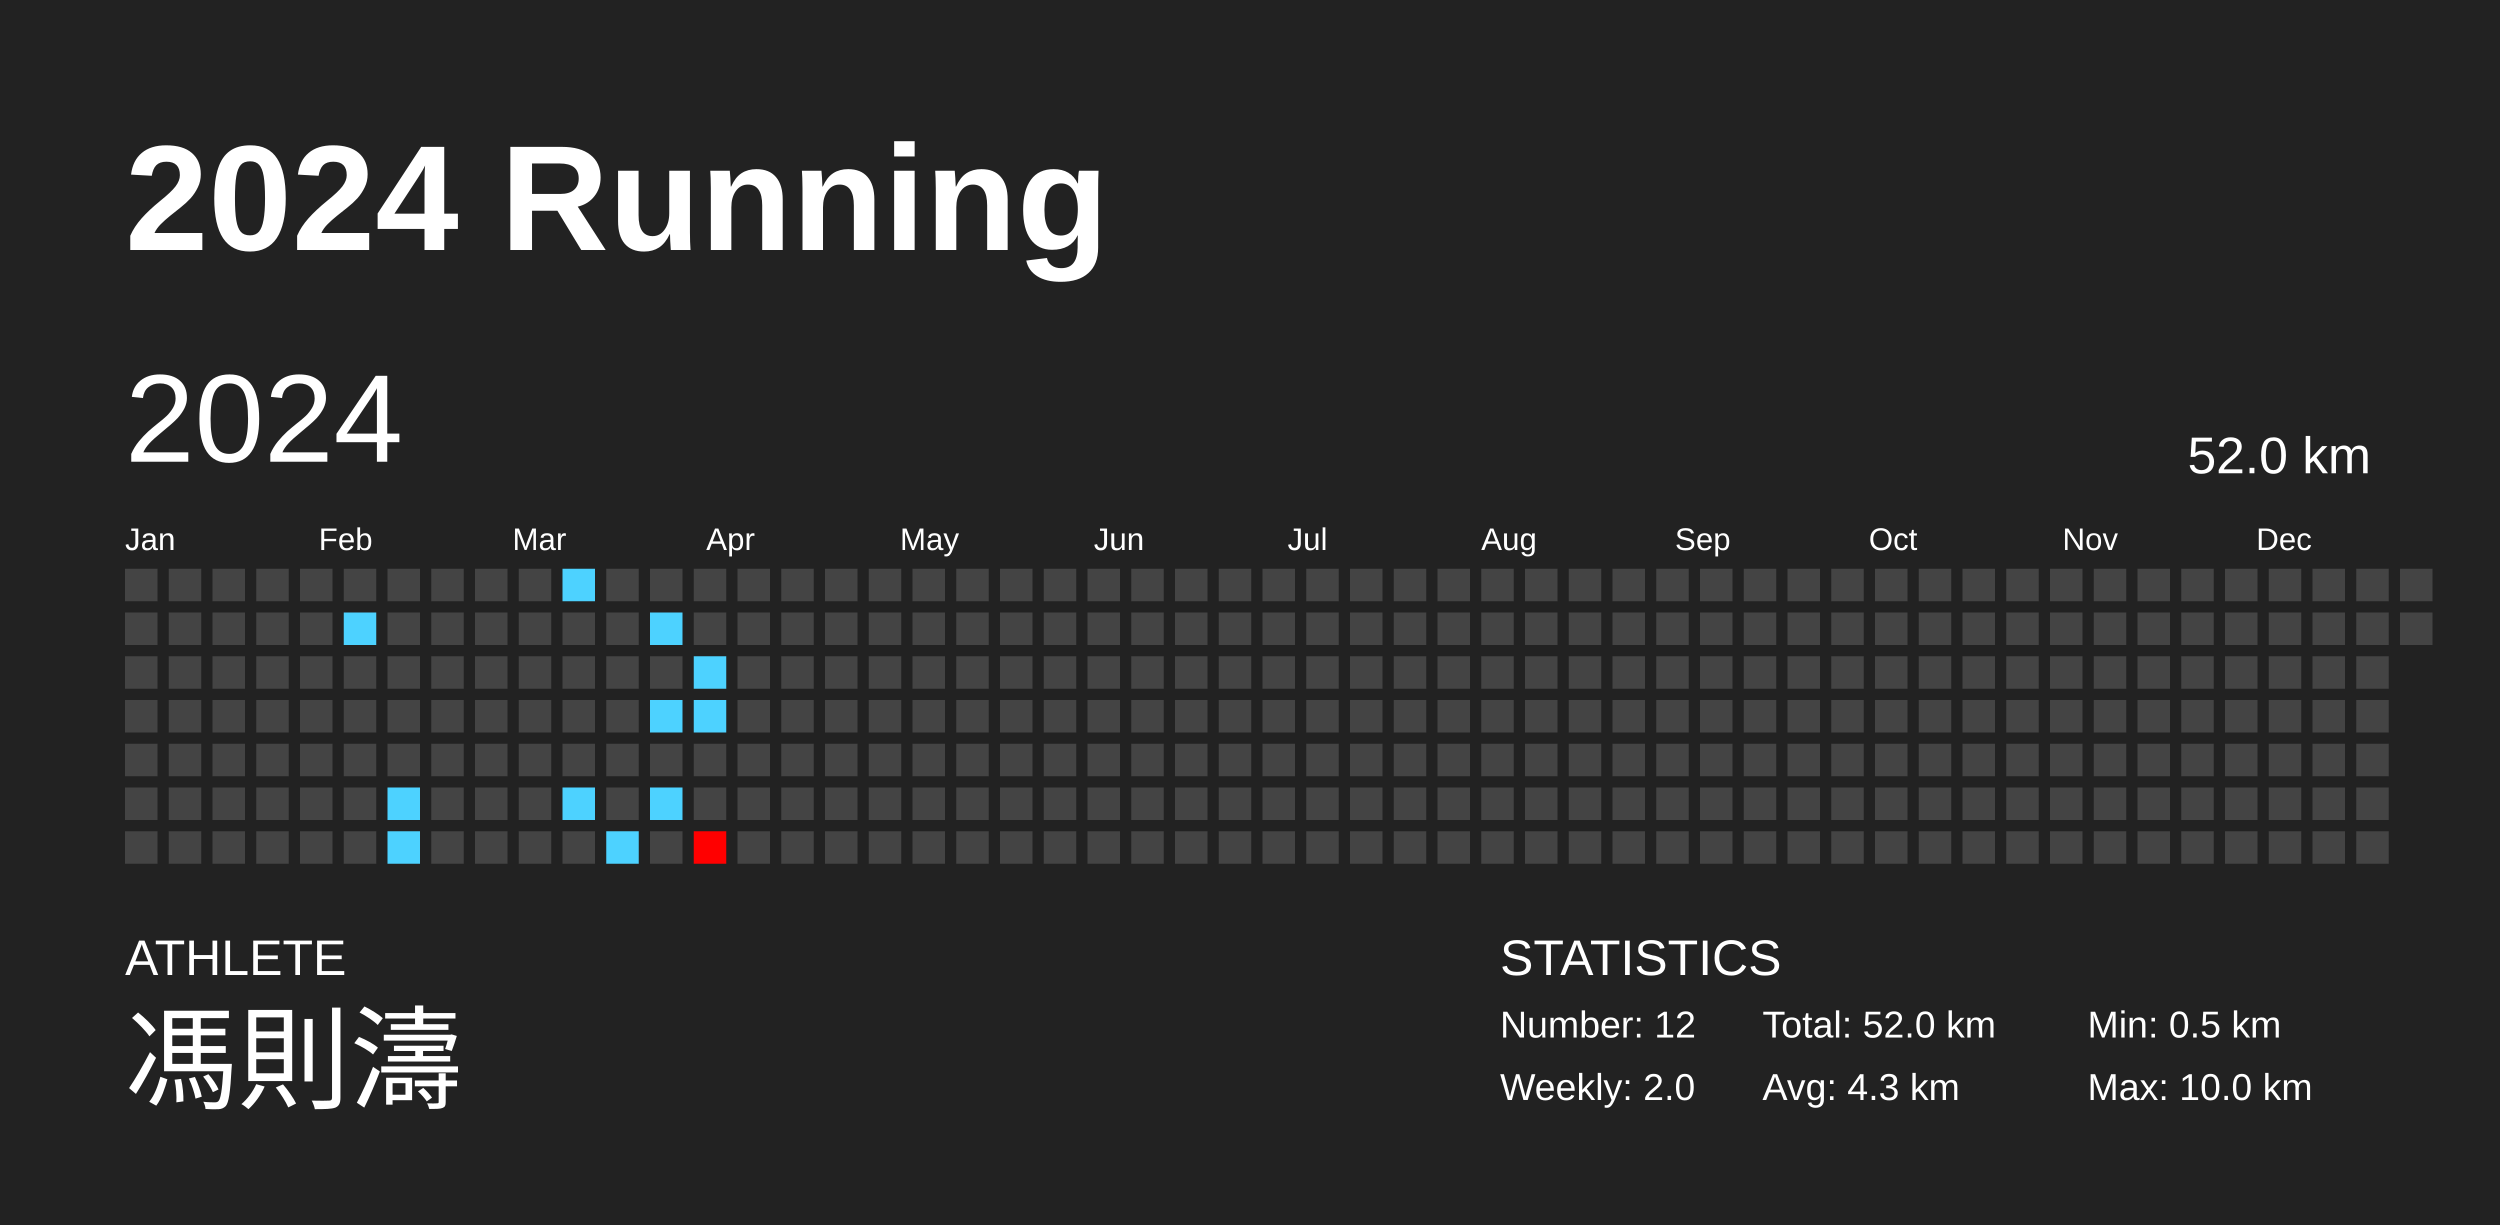
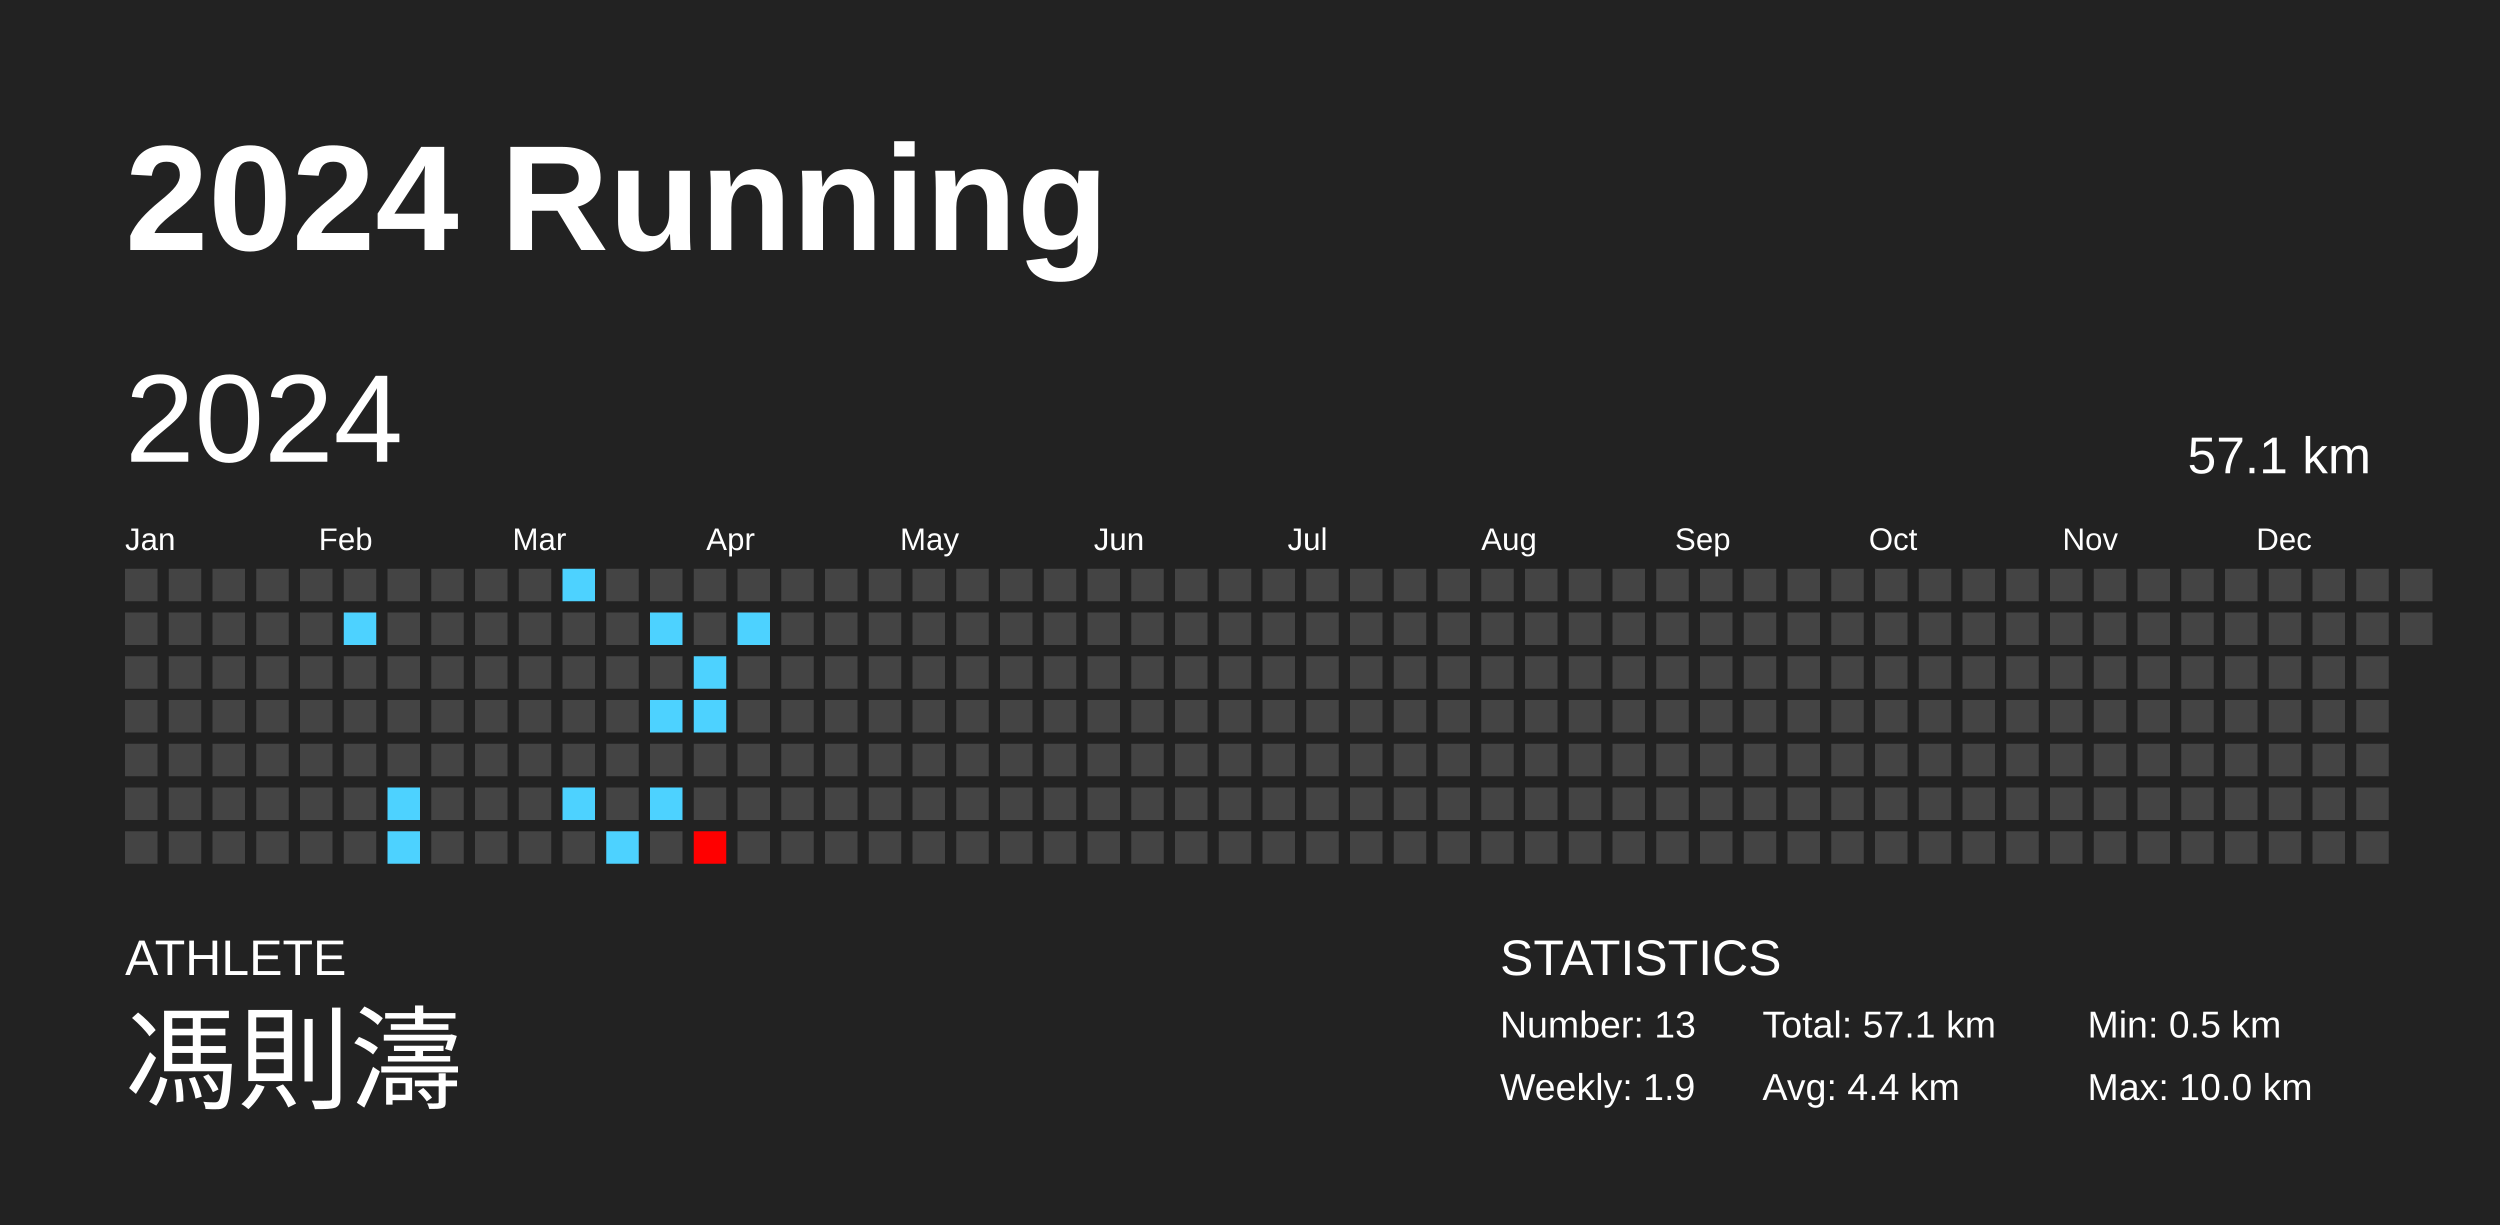
<svg xmlns="http://www.w3.org/2000/svg" baseProfile="full" height="98mm" version="1.1" viewBox="0,0,200,98" width="200mm">
  <defs />
  <rect fill="#222222" height="98" width="200" x="0" y="0" />
  <text fill="#FFFFFF" style="font-size:12px; font-family:Arial; font-weight:bold;" x="10" y="20">2024 Running</text>
  <text fill="#FFFFFF" style="font-size:4px; font-family:Arial" x="10" y="78">ATHLETE</text>
  <text fill="#FFFFFF" style="font-size:9px; font-family:Arial" x="10" y="88">馮則濤</text>
  <text fill="#FFFFFF" style="font-size:4px; font-family:Arial" x="120" y="78">STATISTICS</text>
-   <text fill="#FFFFFF" style="font-size:3px; font-family:Arial" x="120" y="83">Number: 12</text>
-   <text fill="#FFFFFF" style="font-size:3px; font-family:Arial" x="120" y="88">Weekly: 2.0</text>
-   <text fill="#FFFFFF" style="font-size:3px; font-family:Arial" x="141" y="83">Total: 52.0 km</text>
-   <text fill="#FFFFFF" style="font-size:3px; font-family:Arial" x="141" y="88">Avg: 4.3 km</text>
+   <text fill="#FFFFFF" style="font-size:3px; font-family:Arial" x="120" y="83">Number: 13</text>
+   <text fill="#FFFFFF" style="font-size:3px; font-family:Arial" x="120" y="88">Weekly: 1.9</text>
+   <text fill="#FFFFFF" style="font-size:3px; font-family:Arial" x="141" y="83">Total: 57.1 km</text>
+   <text fill="#FFFFFF" style="font-size:3px; font-family:Arial" x="141" y="88">Avg: 4.4 km</text>
  <text fill="#FFFFFF" style="font-size:3px; font-family:Arial" x="167" y="83">Min: 0.5 km</text>
  <text fill="#FFFFFF" style="font-size:3px; font-family:Arial" x="167" y="88">Max: 10.0 km</text>
  <text dominant-baseline="hanging" fill="#FFFFFF" style="font-size:10.0px; font-family:Arial;" x="10" y="30">2024</text>
-   <text dominant-baseline="hanging" fill="#FFFFFF" style="font-size:4.125px; font-family:Arial;" x="175" y="35">52.0 km</text>
+   <text dominant-baseline="hanging" fill="#FFFFFF" style="font-size:4.125px; font-family:Arial;" x="175" y="35">57.1 km</text>
  <text fill="#FFFFFF" style="font-size:2.5px; font-family:Arial" x="10.0" y="44">Jan</text>
  <text fill="#FFFFFF" style="font-size:2.5px; font-family:Arial" x="25.5" y="44">Feb</text>
  <text fill="#FFFFFF" style="font-size:2.5px; font-family:Arial" x="41.0" y="44">Mar</text>
  <text fill="#FFFFFF" style="font-size:2.5px; font-family:Arial" x="56.5" y="44">Apr</text>
  <text fill="#FFFFFF" style="font-size:2.5px; font-family:Arial" x="72.0" y="44">May</text>
  <text fill="#FFFFFF" style="font-size:2.5px; font-family:Arial" x="87.5" y="44">Jun</text>
  <text fill="#FFFFFF" style="font-size:2.5px; font-family:Arial" x="103.0" y="44">Jul</text>
  <text fill="#FFFFFF" style="font-size:2.5px; font-family:Arial" x="118.5" y="44">Aug</text>
  <text fill="#FFFFFF" style="font-size:2.5px; font-family:Arial" x="134.0" y="44">Sep</text>
  <text fill="#FFFFFF" style="font-size:2.5px; font-family:Arial" x="149.5" y="44">Oct</text>
  <text fill="#FFFFFF" style="font-size:2.5px; font-family:Arial" x="165.0" y="44">Nov</text>
  <text fill="#FFFFFF" style="font-size:2.5px; font-family:Arial" x="180.5" y="44">Dec</text>
  <rect fill="#444444" height="2.6" width="2.6" x="10.0" y="45.5" />
  <rect fill="#444444" height="2.6" width="2.6" x="10.0" y="49.0" />
  <rect fill="#444444" height="2.6" width="2.6" x="10.0" y="52.5" />
  <rect fill="#444444" height="2.6" width="2.6" x="10.0" y="56.0" />
  <rect fill="#444444" height="2.6" width="2.6" x="10.0" y="59.5" />
  <rect fill="#444444" height="2.6" width="2.6" x="10.0" y="63.0" />
  <rect fill="#444444" height="2.6" width="2.6" x="10.0" y="66.5" />
  <rect fill="#444444" height="2.6" width="2.6" x="13.5" y="45.5" />
  <rect fill="#444444" height="2.6" width="2.6" x="13.5" y="49.0" />
  <rect fill="#444444" height="2.6" width="2.6" x="13.5" y="52.5" />
  <rect fill="#444444" height="2.6" width="2.6" x="13.5" y="56.0" />
  <rect fill="#444444" height="2.6" width="2.6" x="13.5" y="59.5" />
  <rect fill="#444444" height="2.6" width="2.6" x="13.5" y="63.0" />
  <rect fill="#444444" height="2.6" width="2.6" x="13.5" y="66.5" />
  <rect fill="#444444" height="2.6" width="2.6" x="17.0" y="45.5" />
  <rect fill="#444444" height="2.6" width="2.6" x="17.0" y="49.0" />
  <rect fill="#444444" height="2.6" width="2.6" x="17.0" y="52.5" />
  <rect fill="#444444" height="2.6" width="2.6" x="17.0" y="56.0" />
  <rect fill="#444444" height="2.6" width="2.6" x="17.0" y="59.5" />
  <rect fill="#444444" height="2.6" width="2.6" x="17.0" y="63.0" />
  <rect fill="#444444" height="2.6" width="2.6" x="17.0" y="66.5" />
  <rect fill="#444444" height="2.6" width="2.6" x="20.5" y="45.5" />
  <rect fill="#444444" height="2.6" width="2.6" x="20.5" y="49.0" />
  <rect fill="#444444" height="2.6" width="2.6" x="20.5" y="52.5" />
  <rect fill="#444444" height="2.6" width="2.6" x="20.5" y="56.0" />
  <rect fill="#444444" height="2.6" width="2.6" x="20.5" y="59.5" />
  <rect fill="#444444" height="2.6" width="2.6" x="20.5" y="63.0" />
  <rect fill="#444444" height="2.6" width="2.6" x="20.5" y="66.5" />
  <rect fill="#444444" height="2.6" width="2.6" x="24.0" y="45.5" />
  <rect fill="#444444" height="2.6" width="2.6" x="24.0" y="49.0" />
  <rect fill="#444444" height="2.6" width="2.6" x="24.0" y="52.5" />
  <rect fill="#444444" height="2.6" width="2.6" x="24.0" y="56.0" />
  <rect fill="#444444" height="2.6" width="2.6" x="24.0" y="59.5" />
  <rect fill="#444444" height="2.6" width="2.6" x="24.0" y="63.0" />
  <rect fill="#444444" height="2.6" width="2.6" x="24.0" y="66.5" />
  <rect fill="#444444" height="2.6" width="2.6" x="27.5" y="45.5" />
  <rect fill="#4dd2ff" height="2.6" width="2.6" x="27.5" y="49.0" />
  <rect fill="#444444" height="2.6" width="2.6" x="27.5" y="52.5" />
  <rect fill="#444444" height="2.6" width="2.6" x="27.5" y="56.0" />
  <rect fill="#444444" height="2.6" width="2.6" x="27.5" y="59.5" />
  <rect fill="#444444" height="2.6" width="2.6" x="27.5" y="63.0" />
  <rect fill="#444444" height="2.6" width="2.6" x="27.5" y="66.5" />
  <rect fill="#444444" height="2.6" width="2.6" x="31.0" y="45.5" />
  <rect fill="#444444" height="2.6" width="2.6" x="31.0" y="49.0" />
  <rect fill="#444444" height="2.6" width="2.6" x="31.0" y="52.5" />
  <rect fill="#444444" height="2.6" width="2.6" x="31.0" y="56.0" />
  <rect fill="#444444" height="2.6" width="2.6" x="31.0" y="59.5" />
  <rect fill="#4dd2ff" height="2.6" width="2.6" x="31.0" y="63.0" />
  <rect fill="#4dd2ff" height="2.6" width="2.6" x="31.0" y="66.5" />
  <rect fill="#444444" height="2.6" width="2.6" x="34.5" y="45.5" />
  <rect fill="#444444" height="2.6" width="2.6" x="34.5" y="49.0" />
  <rect fill="#444444" height="2.6" width="2.6" x="34.5" y="52.5" />
  <rect fill="#444444" height="2.6" width="2.6" x="34.5" y="56.0" />
  <rect fill="#444444" height="2.6" width="2.6" x="34.5" y="59.5" />
  <rect fill="#444444" height="2.6" width="2.6" x="34.5" y="63.0" />
  <rect fill="#444444" height="2.6" width="2.6" x="34.5" y="66.5" />
  <rect fill="#444444" height="2.6" width="2.6" x="38.0" y="45.5" />
  <rect fill="#444444" height="2.6" width="2.6" x="38.0" y="49.0" />
  <rect fill="#444444" height="2.6" width="2.6" x="38.0" y="52.5" />
  <rect fill="#444444" height="2.6" width="2.6" x="38.0" y="56.0" />
  <rect fill="#444444" height="2.6" width="2.6" x="38.0" y="59.5" />
  <rect fill="#444444" height="2.6" width="2.6" x="38.0" y="63.0" />
  <rect fill="#444444" height="2.6" width="2.6" x="38.0" y="66.5" />
  <rect fill="#444444" height="2.6" width="2.6" x="41.5" y="45.5" />
  <rect fill="#444444" height="2.6" width="2.6" x="41.5" y="49.0" />
  <rect fill="#444444" height="2.6" width="2.6" x="41.5" y="52.5" />
  <rect fill="#444444" height="2.6" width="2.6" x="41.5" y="56.0" />
  <rect fill="#444444" height="2.6" width="2.6" x="41.5" y="59.5" />
  <rect fill="#444444" height="2.6" width="2.6" x="41.5" y="63.0" />
  <rect fill="#444444" height="2.6" width="2.6" x="41.5" y="66.5" />
  <rect fill="#4dd2ff" height="2.6" width="2.6" x="45.0" y="45.5" />
  <rect fill="#444444" height="2.6" width="2.6" x="45.0" y="49.0" />
  <rect fill="#444444" height="2.6" width="2.6" x="45.0" y="52.5" />
  <rect fill="#444444" height="2.6" width="2.6" x="45.0" y="56.0" />
  <rect fill="#444444" height="2.6" width="2.6" x="45.0" y="59.5" />
  <rect fill="#4dd2ff" height="2.6" width="2.6" x="45.0" y="63.0" />
  <rect fill="#444444" height="2.6" width="2.6" x="45.0" y="66.5" />
  <rect fill="#444444" height="2.6" width="2.6" x="48.5" y="45.5" />
  <rect fill="#444444" height="2.6" width="2.6" x="48.5" y="49.0" />
  <rect fill="#444444" height="2.6" width="2.6" x="48.5" y="52.5" />
  <rect fill="#444444" height="2.6" width="2.6" x="48.5" y="56.0" />
  <rect fill="#444444" height="2.6" width="2.6" x="48.5" y="59.5" />
  <rect fill="#444444" height="2.6" width="2.6" x="48.5" y="63.0" />
  <rect fill="#4dd2ff" height="2.6" width="2.6" x="48.5" y="66.5" />
  <rect fill="#444444" height="2.6" width="2.6" x="52.0" y="45.5" />
  <rect fill="#4dd2ff" height="2.6" width="2.6" x="52.0" y="49.0" />
  <rect fill="#444444" height="2.6" width="2.6" x="52.0" y="52.5" />
  <rect fill="#4dd2ff" height="2.6" width="2.6" x="52.0" y="56.0" />
  <rect fill="#444444" height="2.6" width="2.6" x="52.0" y="59.5" />
  <rect fill="#4dd2ff" height="2.6" width="2.6" x="52.0" y="63.0" />
  <rect fill="#444444" height="2.6" width="2.6" x="52.0" y="66.5" />
  <rect fill="#444444" height="2.6" width="2.6" x="55.5" y="45.5" />
  <rect fill="#444444" height="2.6" width="2.6" x="55.5" y="49.0" />
  <rect fill="#4dd2ff" height="2.6" width="2.6" x="55.5" y="52.5" />
  <rect fill="#4dd2ff" height="2.6" width="2.6" x="55.5" y="56.0" />
  <rect fill="#444444" height="2.6" width="2.6" x="55.5" y="59.5" />
  <rect fill="#444444" height="2.6" width="2.6" x="55.5" y="63.0" />
  <rect fill="#ff0000" height="2.6" width="2.6" x="55.5" y="66.5" />
  <rect fill="#444444" height="2.6" width="2.6" x="59.0" y="45.5" />
-   <rect fill="#444444" height="2.6" width="2.6" x="59.0" y="49.0" />
+   <rect fill="#4dd2ff" height="2.6" width="2.6" x="59.0" y="49.0" />
  <rect fill="#444444" height="2.6" width="2.6" x="59.0" y="52.5" />
  <rect fill="#444444" height="2.6" width="2.6" x="59.0" y="56.0" />
  <rect fill="#444444" height="2.6" width="2.6" x="59.0" y="59.5" />
  <rect fill="#444444" height="2.6" width="2.6" x="59.0" y="63.0" />
  <rect fill="#444444" height="2.6" width="2.6" x="59.0" y="66.5" />
  <rect fill="#444444" height="2.6" width="2.6" x="62.5" y="45.5" />
  <rect fill="#444444" height="2.6" width="2.6" x="62.5" y="49.0" />
  <rect fill="#444444" height="2.6" width="2.6" x="62.5" y="52.5" />
  <rect fill="#444444" height="2.6" width="2.6" x="62.5" y="56.0" />
  <rect fill="#444444" height="2.6" width="2.6" x="62.5" y="59.5" />
  <rect fill="#444444" height="2.6" width="2.6" x="62.5" y="63.0" />
  <rect fill="#444444" height="2.6" width="2.6" x="62.5" y="66.5" />
  <rect fill="#444444" height="2.6" width="2.6" x="66.0" y="45.5" />
  <rect fill="#444444" height="2.6" width="2.6" x="66.0" y="49.0" />
  <rect fill="#444444" height="2.6" width="2.6" x="66.0" y="52.5" />
  <rect fill="#444444" height="2.6" width="2.6" x="66.0" y="56.0" />
  <rect fill="#444444" height="2.6" width="2.6" x="66.0" y="59.5" />
  <rect fill="#444444" height="2.6" width="2.6" x="66.0" y="63.0" />
  <rect fill="#444444" height="2.6" width="2.6" x="66.0" y="66.5" />
  <rect fill="#444444" height="2.6" width="2.6" x="69.5" y="45.5" />
  <rect fill="#444444" height="2.6" width="2.6" x="69.5" y="49.0" />
  <rect fill="#444444" height="2.6" width="2.6" x="69.5" y="52.5" />
  <rect fill="#444444" height="2.6" width="2.6" x="69.5" y="56.0" />
  <rect fill="#444444" height="2.6" width="2.6" x="69.5" y="59.5" />
  <rect fill="#444444" height="2.6" width="2.6" x="69.5" y="63.0" />
  <rect fill="#444444" height="2.6" width="2.6" x="69.5" y="66.5" />
  <rect fill="#444444" height="2.6" width="2.6" x="73.0" y="45.5" />
  <rect fill="#444444" height="2.6" width="2.6" x="73.0" y="49.0" />
  <rect fill="#444444" height="2.6" width="2.6" x="73.0" y="52.5" />
  <rect fill="#444444" height="2.6" width="2.6" x="73.0" y="56.0" />
  <rect fill="#444444" height="2.6" width="2.6" x="73.0" y="59.5" />
  <rect fill="#444444" height="2.6" width="2.6" x="73.0" y="63.0" />
  <rect fill="#444444" height="2.6" width="2.6" x="73.0" y="66.5" />
  <rect fill="#444444" height="2.6" width="2.6" x="76.5" y="45.5" />
  <rect fill="#444444" height="2.6" width="2.6" x="76.5" y="49.0" />
  <rect fill="#444444" height="2.6" width="2.6" x="76.5" y="52.5" />
  <rect fill="#444444" height="2.6" width="2.6" x="76.5" y="56.0" />
  <rect fill="#444444" height="2.6" width="2.6" x="76.5" y="59.5" />
  <rect fill="#444444" height="2.6" width="2.6" x="76.5" y="63.0" />
  <rect fill="#444444" height="2.6" width="2.6" x="76.5" y="66.5" />
  <rect fill="#444444" height="2.6" width="2.6" x="80.0" y="45.5" />
  <rect fill="#444444" height="2.6" width="2.6" x="80.0" y="49.0" />
  <rect fill="#444444" height="2.6" width="2.6" x="80.0" y="52.5" />
  <rect fill="#444444" height="2.6" width="2.6" x="80.0" y="56.0" />
  <rect fill="#444444" height="2.6" width="2.6" x="80.0" y="59.5" />
  <rect fill="#444444" height="2.6" width="2.6" x="80.0" y="63.0" />
  <rect fill="#444444" height="2.6" width="2.6" x="80.0" y="66.5" />
  <rect fill="#444444" height="2.6" width="2.6" x="83.5" y="45.5" />
  <rect fill="#444444" height="2.6" width="2.6" x="83.5" y="49.0" />
  <rect fill="#444444" height="2.6" width="2.6" x="83.5" y="52.5" />
  <rect fill="#444444" height="2.6" width="2.6" x="83.5" y="56.0" />
  <rect fill="#444444" height="2.6" width="2.6" x="83.5" y="59.5" />
  <rect fill="#444444" height="2.6" width="2.6" x="83.5" y="63.0" />
  <rect fill="#444444" height="2.6" width="2.6" x="83.5" y="66.5" />
  <rect fill="#444444" height="2.6" width="2.6" x="87.0" y="45.5" />
  <rect fill="#444444" height="2.6" width="2.6" x="87.0" y="49.0" />
  <rect fill="#444444" height="2.6" width="2.6" x="87.0" y="52.5" />
  <rect fill="#444444" height="2.6" width="2.6" x="87.0" y="56.0" />
  <rect fill="#444444" height="2.6" width="2.6" x="87.0" y="59.5" />
  <rect fill="#444444" height="2.6" width="2.6" x="87.0" y="63.0" />
  <rect fill="#444444" height="2.6" width="2.6" x="87.0" y="66.5" />
  <rect fill="#444444" height="2.6" width="2.6" x="90.5" y="45.5" />
  <rect fill="#444444" height="2.6" width="2.6" x="90.5" y="49.0" />
  <rect fill="#444444" height="2.6" width="2.6" x="90.5" y="52.5" />
  <rect fill="#444444" height="2.6" width="2.6" x="90.5" y="56.0" />
  <rect fill="#444444" height="2.6" width="2.6" x="90.5" y="59.5" />
  <rect fill="#444444" height="2.6" width="2.6" x="90.5" y="63.0" />
  <rect fill="#444444" height="2.6" width="2.6" x="90.5" y="66.5" />
  <rect fill="#444444" height="2.6" width="2.6" x="94.0" y="45.5" />
  <rect fill="#444444" height="2.6" width="2.6" x="94.0" y="49.0" />
  <rect fill="#444444" height="2.6" width="2.6" x="94.0" y="52.5" />
  <rect fill="#444444" height="2.6" width="2.6" x="94.0" y="56.0" />
  <rect fill="#444444" height="2.6" width="2.6" x="94.0" y="59.5" />
  <rect fill="#444444" height="2.6" width="2.6" x="94.0" y="63.0" />
  <rect fill="#444444" height="2.6" width="2.6" x="94.0" y="66.5" />
  <rect fill="#444444" height="2.6" width="2.6" x="97.5" y="45.5" />
  <rect fill="#444444" height="2.6" width="2.6" x="97.5" y="49.0" />
  <rect fill="#444444" height="2.6" width="2.6" x="97.5" y="52.5" />
  <rect fill="#444444" height="2.6" width="2.6" x="97.5" y="56.0" />
  <rect fill="#444444" height="2.6" width="2.6" x="97.5" y="59.5" />
  <rect fill="#444444" height="2.6" width="2.6" x="97.5" y="63.0" />
  <rect fill="#444444" height="2.6" width="2.6" x="97.5" y="66.5" />
  <rect fill="#444444" height="2.6" width="2.6" x="101.0" y="45.5" />
  <rect fill="#444444" height="2.6" width="2.6" x="101.0" y="49.0" />
  <rect fill="#444444" height="2.6" width="2.6" x="101.0" y="52.5" />
  <rect fill="#444444" height="2.6" width="2.6" x="101.0" y="56.0" />
  <rect fill="#444444" height="2.6" width="2.6" x="101.0" y="59.5" />
  <rect fill="#444444" height="2.6" width="2.6" x="101.0" y="63.0" />
  <rect fill="#444444" height="2.6" width="2.6" x="101.0" y="66.5" />
  <rect fill="#444444" height="2.6" width="2.6" x="104.5" y="45.5" />
  <rect fill="#444444" height="2.6" width="2.6" x="104.5" y="49.0" />
  <rect fill="#444444" height="2.6" width="2.6" x="104.5" y="52.5" />
  <rect fill="#444444" height="2.6" width="2.6" x="104.5" y="56.0" />
  <rect fill="#444444" height="2.6" width="2.6" x="104.5" y="59.5" />
  <rect fill="#444444" height="2.6" width="2.6" x="104.5" y="63.0" />
  <rect fill="#444444" height="2.6" width="2.6" x="104.5" y="66.5" />
  <rect fill="#444444" height="2.6" width="2.6" x="108.0" y="45.5" />
  <rect fill="#444444" height="2.6" width="2.6" x="108.0" y="49.0" />
  <rect fill="#444444" height="2.6" width="2.6" x="108.0" y="52.5" />
  <rect fill="#444444" height="2.6" width="2.6" x="108.0" y="56.0" />
  <rect fill="#444444" height="2.6" width="2.6" x="108.0" y="59.5" />
  <rect fill="#444444" height="2.6" width="2.6" x="108.0" y="63.0" />
  <rect fill="#444444" height="2.6" width="2.6" x="108.0" y="66.5" />
  <rect fill="#444444" height="2.6" width="2.6" x="111.5" y="45.5" />
  <rect fill="#444444" height="2.6" width="2.6" x="111.5" y="49.0" />
  <rect fill="#444444" height="2.6" width="2.6" x="111.5" y="52.5" />
  <rect fill="#444444" height="2.6" width="2.6" x="111.5" y="56.0" />
  <rect fill="#444444" height="2.6" width="2.6" x="111.5" y="59.5" />
  <rect fill="#444444" height="2.6" width="2.6" x="111.5" y="63.0" />
  <rect fill="#444444" height="2.6" width="2.6" x="111.5" y="66.5" />
  <rect fill="#444444" height="2.6" width="2.6" x="115.0" y="45.5" />
  <rect fill="#444444" height="2.6" width="2.6" x="115.0" y="49.0" />
  <rect fill="#444444" height="2.6" width="2.6" x="115.0" y="52.5" />
  <rect fill="#444444" height="2.6" width="2.6" x="115.0" y="56.0" />
  <rect fill="#444444" height="2.6" width="2.6" x="115.0" y="59.5" />
  <rect fill="#444444" height="2.6" width="2.6" x="115.0" y="63.0" />
  <rect fill="#444444" height="2.6" width="2.6" x="115.0" y="66.5" />
  <rect fill="#444444" height="2.6" width="2.6" x="118.5" y="45.5" />
  <rect fill="#444444" height="2.6" width="2.6" x="118.5" y="49.0" />
  <rect fill="#444444" height="2.6" width="2.6" x="118.5" y="52.5" />
  <rect fill="#444444" height="2.6" width="2.6" x="118.5" y="56.0" />
  <rect fill="#444444" height="2.6" width="2.6" x="118.5" y="59.5" />
  <rect fill="#444444" height="2.6" width="2.6" x="118.5" y="63.0" />
  <rect fill="#444444" height="2.6" width="2.6" x="118.5" y="66.5" />
  <rect fill="#444444" height="2.6" width="2.6" x="122.0" y="45.5" />
  <rect fill="#444444" height="2.6" width="2.6" x="122.0" y="49.0" />
  <rect fill="#444444" height="2.6" width="2.6" x="122.0" y="52.5" />
  <rect fill="#444444" height="2.6" width="2.6" x="122.0" y="56.0" />
  <rect fill="#444444" height="2.6" width="2.6" x="122.0" y="59.5" />
  <rect fill="#444444" height="2.6" width="2.6" x="122.0" y="63.0" />
  <rect fill="#444444" height="2.6" width="2.6" x="122.0" y="66.5" />
  <rect fill="#444444" height="2.6" width="2.6" x="125.5" y="45.5" />
  <rect fill="#444444" height="2.6" width="2.6" x="125.5" y="49.0" />
  <rect fill="#444444" height="2.6" width="2.6" x="125.5" y="52.5" />
  <rect fill="#444444" height="2.6" width="2.6" x="125.5" y="56.0" />
  <rect fill="#444444" height="2.6" width="2.6" x="125.5" y="59.5" />
  <rect fill="#444444" height="2.6" width="2.6" x="125.5" y="63.0" />
  <rect fill="#444444" height="2.6" width="2.6" x="125.5" y="66.5" />
  <rect fill="#444444" height="2.6" width="2.6" x="129.0" y="45.5" />
  <rect fill="#444444" height="2.6" width="2.6" x="129.0" y="49.0" />
  <rect fill="#444444" height="2.6" width="2.6" x="129.0" y="52.5" />
  <rect fill="#444444" height="2.6" width="2.6" x="129.0" y="56.0" />
  <rect fill="#444444" height="2.6" width="2.6" x="129.0" y="59.5" />
  <rect fill="#444444" height="2.6" width="2.6" x="129.0" y="63.0" />
  <rect fill="#444444" height="2.6" width="2.6" x="129.0" y="66.5" />
  <rect fill="#444444" height="2.6" width="2.6" x="132.5" y="45.5" />
  <rect fill="#444444" height="2.6" width="2.6" x="132.5" y="49.0" />
  <rect fill="#444444" height="2.6" width="2.6" x="132.5" y="52.5" />
  <rect fill="#444444" height="2.6" width="2.6" x="132.5" y="56.0" />
  <rect fill="#444444" height="2.6" width="2.6" x="132.5" y="59.5" />
  <rect fill="#444444" height="2.6" width="2.6" x="132.5" y="63.0" />
  <rect fill="#444444" height="2.6" width="2.6" x="132.5" y="66.5" />
  <rect fill="#444444" height="2.6" width="2.6" x="136.0" y="45.5" />
  <rect fill="#444444" height="2.6" width="2.6" x="136.0" y="49.0" />
  <rect fill="#444444" height="2.6" width="2.6" x="136.0" y="52.5" />
  <rect fill="#444444" height="2.6" width="2.6" x="136.0" y="56.0" />
  <rect fill="#444444" height="2.6" width="2.6" x="136.0" y="59.5" />
  <rect fill="#444444" height="2.6" width="2.6" x="136.0" y="63.0" />
  <rect fill="#444444" height="2.6" width="2.6" x="136.0" y="66.5" />
  <rect fill="#444444" height="2.6" width="2.6" x="139.5" y="45.5" />
  <rect fill="#444444" height="2.6" width="2.6" x="139.5" y="49.0" />
  <rect fill="#444444" height="2.6" width="2.6" x="139.5" y="52.5" />
  <rect fill="#444444" height="2.6" width="2.6" x="139.5" y="56.0" />
  <rect fill="#444444" height="2.6" width="2.6" x="139.5" y="59.5" />
  <rect fill="#444444" height="2.6" width="2.6" x="139.5" y="63.0" />
  <rect fill="#444444" height="2.6" width="2.6" x="139.5" y="66.5" />
  <rect fill="#444444" height="2.6" width="2.6" x="143.0" y="45.5" />
  <rect fill="#444444" height="2.6" width="2.6" x="143.0" y="49.0" />
  <rect fill="#444444" height="2.6" width="2.6" x="143.0" y="52.5" />
  <rect fill="#444444" height="2.6" width="2.6" x="143.0" y="56.0" />
  <rect fill="#444444" height="2.6" width="2.6" x="143.0" y="59.5" />
  <rect fill="#444444" height="2.6" width="2.6" x="143.0" y="63.0" />
  <rect fill="#444444" height="2.6" width="2.6" x="143.0" y="66.5" />
  <rect fill="#444444" height="2.6" width="2.6" x="146.5" y="45.5" />
  <rect fill="#444444" height="2.6" width="2.6" x="146.5" y="49.0" />
  <rect fill="#444444" height="2.6" width="2.6" x="146.5" y="52.5" />
  <rect fill="#444444" height="2.6" width="2.6" x="146.5" y="56.0" />
  <rect fill="#444444" height="2.6" width="2.6" x="146.5" y="59.5" />
  <rect fill="#444444" height="2.6" width="2.6" x="146.5" y="63.0" />
  <rect fill="#444444" height="2.6" width="2.6" x="146.5" y="66.5" />
  <rect fill="#444444" height="2.6" width="2.6" x="150.0" y="45.5" />
  <rect fill="#444444" height="2.6" width="2.6" x="150.0" y="49.0" />
  <rect fill="#444444" height="2.6" width="2.6" x="150.0" y="52.5" />
  <rect fill="#444444" height="2.6" width="2.6" x="150.0" y="56.0" />
  <rect fill="#444444" height="2.6" width="2.6" x="150.0" y="59.5" />
  <rect fill="#444444" height="2.6" width="2.6" x="150.0" y="63.0" />
  <rect fill="#444444" height="2.6" width="2.6" x="150.0" y="66.5" />
  <rect fill="#444444" height="2.6" width="2.6" x="153.5" y="45.5" />
  <rect fill="#444444" height="2.6" width="2.6" x="153.5" y="49.0" />
  <rect fill="#444444" height="2.6" width="2.6" x="153.5" y="52.5" />
  <rect fill="#444444" height="2.6" width="2.6" x="153.5" y="56.0" />
  <rect fill="#444444" height="2.6" width="2.6" x="153.5" y="59.5" />
  <rect fill="#444444" height="2.6" width="2.6" x="153.5" y="63.0" />
  <rect fill="#444444" height="2.6" width="2.6" x="153.5" y="66.5" />
  <rect fill="#444444" height="2.6" width="2.6" x="157.0" y="45.5" />
  <rect fill="#444444" height="2.6" width="2.6" x="157.0" y="49.0" />
  <rect fill="#444444" height="2.6" width="2.6" x="157.0" y="52.5" />
  <rect fill="#444444" height="2.6" width="2.6" x="157.0" y="56.0" />
  <rect fill="#444444" height="2.6" width="2.6" x="157.0" y="59.5" />
  <rect fill="#444444" height="2.6" width="2.6" x="157.0" y="63.0" />
  <rect fill="#444444" height="2.6" width="2.6" x="157.0" y="66.5" />
  <rect fill="#444444" height="2.6" width="2.6" x="160.5" y="45.5" />
  <rect fill="#444444" height="2.6" width="2.6" x="160.5" y="49.0" />
  <rect fill="#444444" height="2.6" width="2.6" x="160.5" y="52.5" />
  <rect fill="#444444" height="2.6" width="2.6" x="160.5" y="56.0" />
  <rect fill="#444444" height="2.6" width="2.6" x="160.5" y="59.5" />
  <rect fill="#444444" height="2.6" width="2.6" x="160.5" y="63.0" />
  <rect fill="#444444" height="2.6" width="2.6" x="160.5" y="66.5" />
  <rect fill="#444444" height="2.6" width="2.6" x="164.0" y="45.5" />
  <rect fill="#444444" height="2.6" width="2.6" x="164.0" y="49.0" />
  <rect fill="#444444" height="2.6" width="2.6" x="164.0" y="52.5" />
  <rect fill="#444444" height="2.6" width="2.6" x="164.0" y="56.0" />
  <rect fill="#444444" height="2.6" width="2.6" x="164.0" y="59.5" />
  <rect fill="#444444" height="2.6" width="2.6" x="164.0" y="63.0" />
  <rect fill="#444444" height="2.6" width="2.6" x="164.0" y="66.5" />
  <rect fill="#444444" height="2.6" width="2.6" x="167.5" y="45.5" />
  <rect fill="#444444" height="2.6" width="2.6" x="167.5" y="49.0" />
  <rect fill="#444444" height="2.6" width="2.6" x="167.5" y="52.5" />
  <rect fill="#444444" height="2.6" width="2.6" x="167.5" y="56.0" />
  <rect fill="#444444" height="2.6" width="2.6" x="167.5" y="59.5" />
  <rect fill="#444444" height="2.6" width="2.6" x="167.5" y="63.0" />
  <rect fill="#444444" height="2.6" width="2.6" x="167.5" y="66.5" />
  <rect fill="#444444" height="2.6" width="2.6" x="171.0" y="45.5" />
  <rect fill="#444444" height="2.6" width="2.6" x="171.0" y="49.0" />
  <rect fill="#444444" height="2.6" width="2.6" x="171.0" y="52.5" />
  <rect fill="#444444" height="2.6" width="2.6" x="171.0" y="56.0" />
  <rect fill="#444444" height="2.6" width="2.6" x="171.0" y="59.5" />
  <rect fill="#444444" height="2.6" width="2.6" x="171.0" y="63.0" />
  <rect fill="#444444" height="2.6" width="2.6" x="171.0" y="66.5" />
  <rect fill="#444444" height="2.6" width="2.6" x="174.5" y="45.5" />
  <rect fill="#444444" height="2.6" width="2.6" x="174.5" y="49.0" />
  <rect fill="#444444" height="2.6" width="2.6" x="174.5" y="52.5" />
  <rect fill="#444444" height="2.6" width="2.6" x="174.5" y="56.0" />
  <rect fill="#444444" height="2.6" width="2.6" x="174.5" y="59.5" />
  <rect fill="#444444" height="2.6" width="2.6" x="174.5" y="63.0" />
  <rect fill="#444444" height="2.6" width="2.6" x="174.5" y="66.5" />
  <rect fill="#444444" height="2.6" width="2.6" x="178.0" y="45.5" />
  <rect fill="#444444" height="2.6" width="2.6" x="178.0" y="49.0" />
  <rect fill="#444444" height="2.6" width="2.6" x="178.0" y="52.5" />
  <rect fill="#444444" height="2.6" width="2.6" x="178.0" y="56.0" />
  <rect fill="#444444" height="2.6" width="2.6" x="178.0" y="59.5" />
  <rect fill="#444444" height="2.6" width="2.6" x="178.0" y="63.0" />
  <rect fill="#444444" height="2.6" width="2.6" x="178.0" y="66.5" />
  <rect fill="#444444" height="2.6" width="2.6" x="181.5" y="45.5" />
  <rect fill="#444444" height="2.6" width="2.6" x="181.5" y="49.0" />
  <rect fill="#444444" height="2.6" width="2.6" x="181.5" y="52.5" />
  <rect fill="#444444" height="2.6" width="2.6" x="181.5" y="56.0" />
  <rect fill="#444444" height="2.6" width="2.6" x="181.5" y="59.5" />
  <rect fill="#444444" height="2.6" width="2.6" x="181.5" y="63.0" />
  <rect fill="#444444" height="2.6" width="2.6" x="181.5" y="66.5" />
  <rect fill="#444444" height="2.6" width="2.6" x="185.0" y="45.5" />
  <rect fill="#444444" height="2.6" width="2.6" x="185.0" y="49.0" />
  <rect fill="#444444" height="2.6" width="2.6" x="185.0" y="52.5" />
  <rect fill="#444444" height="2.6" width="2.6" x="185.0" y="56.0" />
  <rect fill="#444444" height="2.6" width="2.6" x="185.0" y="59.5" />
  <rect fill="#444444" height="2.6" width="2.6" x="185.0" y="63.0" />
  <rect fill="#444444" height="2.6" width="2.6" x="185.0" y="66.5" />
  <rect fill="#444444" height="2.6" width="2.6" x="188.5" y="45.5" />
  <rect fill="#444444" height="2.6" width="2.6" x="188.5" y="49.0" />
  <rect fill="#444444" height="2.6" width="2.6" x="188.5" y="52.5" />
  <rect fill="#444444" height="2.6" width="2.6" x="188.5" y="56.0" />
  <rect fill="#444444" height="2.6" width="2.6" x="188.5" y="59.5" />
  <rect fill="#444444" height="2.6" width="2.6" x="188.5" y="63.0" />
  <rect fill="#444444" height="2.6" width="2.6" x="188.5" y="66.5" />
  <rect fill="#444444" height="2.6" width="2.6" x="192.0" y="45.5" />
  <rect fill="#444444" height="2.6" width="2.6" x="192.0" y="49.0" />
</svg>
